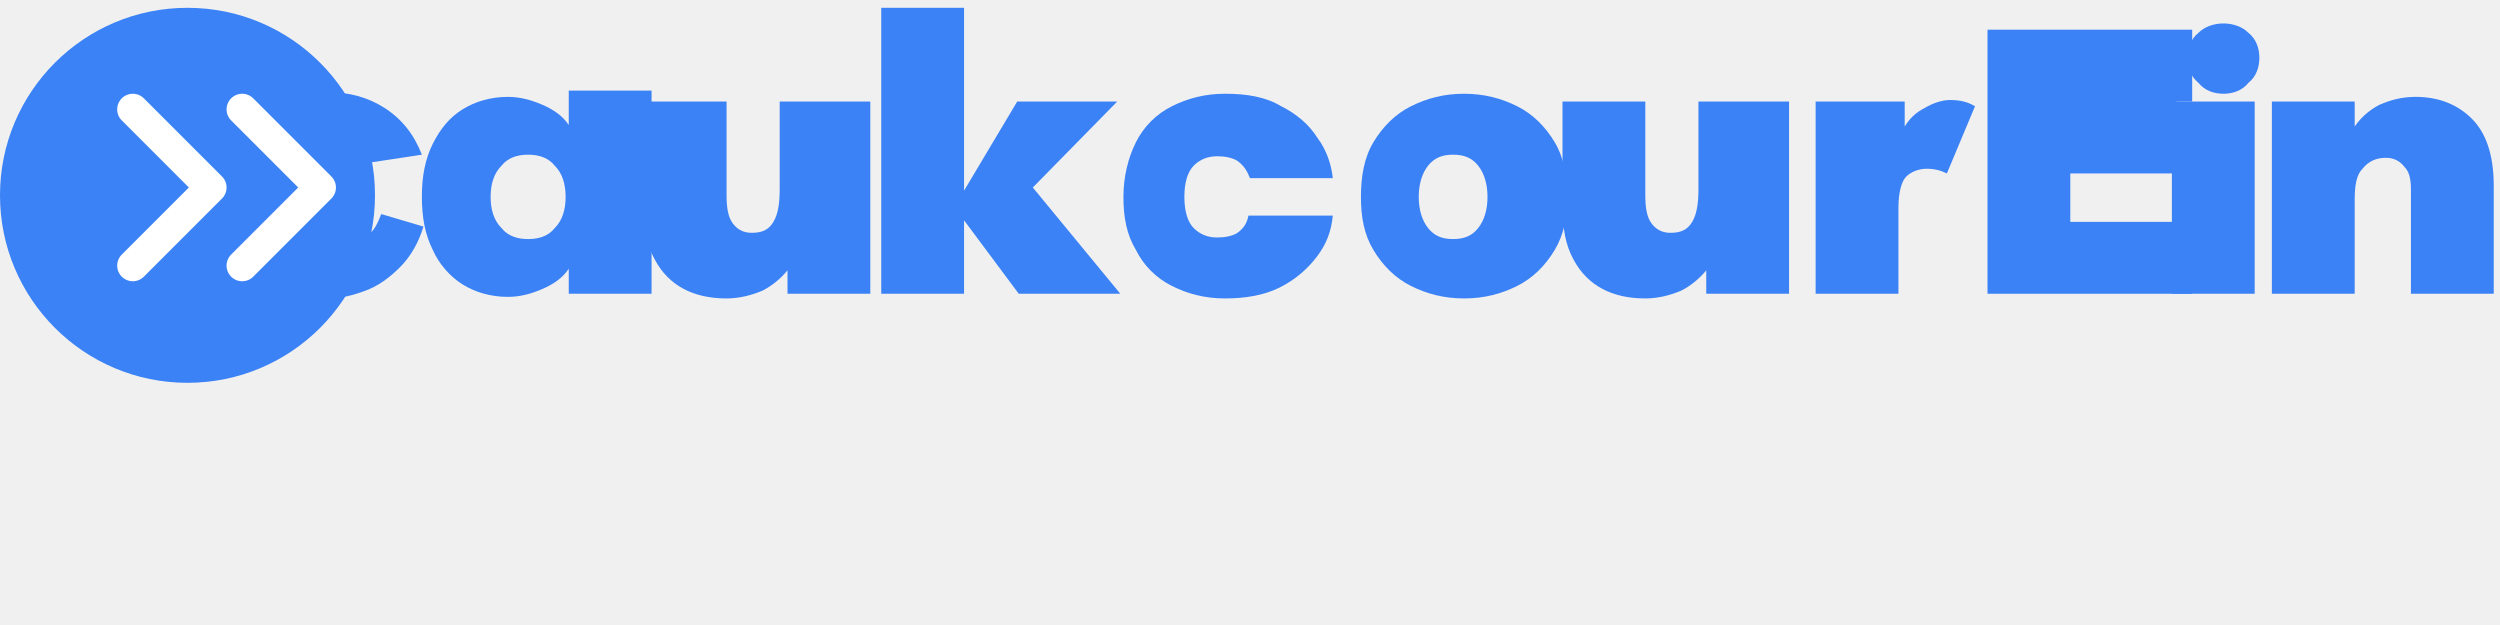
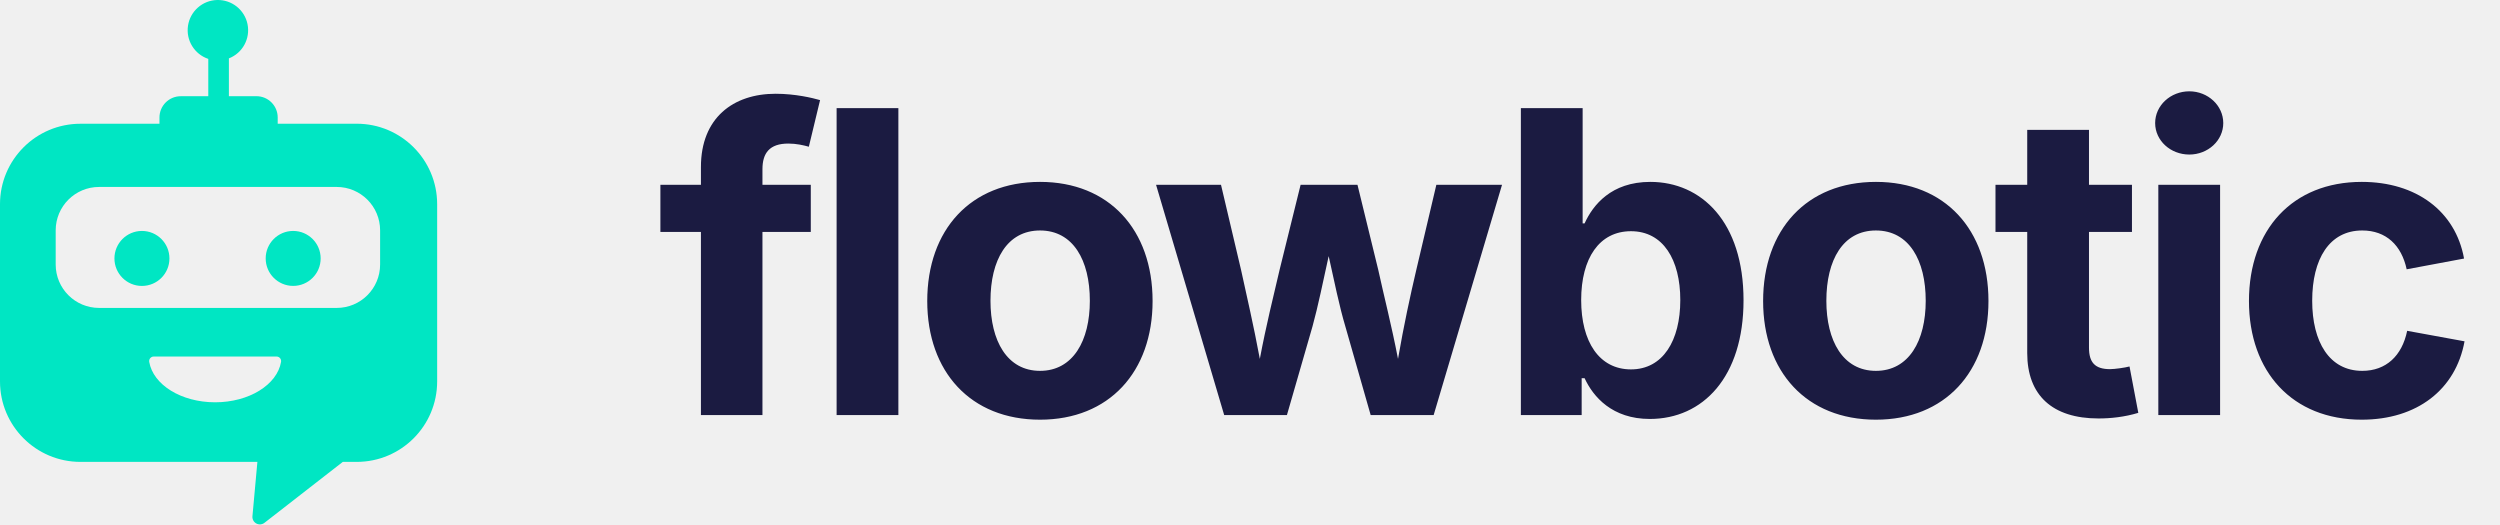
- <svg xmlns="http://www.w3.org/2000/svg" width="160" height="40" viewBox="0 0 160 40" fill="none">
-   <path d="M23.7 10.4C23.5 10.2 23.3 10 23 9.9C22.8 9.8 22.5 9.7 22.3 9.7C21.9 9.7 21.5 9.8 21.1 10C20.7 10.2 20.4 10.6 20.1 11C19.8 11.5 19.7 12 19.7 12.6C19.7 13.2 19.8 13.7 20.1 14.2C20.4 14.6 20.7 15 21.1 15.2C21.5 15.4 21.9 15.5 22.3 15.5C22.8 15.5 23.2 15.3 23.6 15C24 14.7 24.2 14.2 24.4 13.7L27.1 14.5C26.8 15.5 26.3 16.4 25.6 17.1C24.9 17.8 24.2 18.3 23.4 18.6C22.6 18.9 21.8 19.1 21 19.1C19.8 19.1 18.7 18.8 17.6 18.3C16.6 17.8 15.7 17 15.1 16C14.5 15 14.2 13.8 14.2 12.5C14.2 11.2 14.5 10 15.1 9C15.7 8 16.6 7.2 17.6 6.7C18.7 6.2 19.8 5.9 21 5.9C22.3 5.9 23.5 6.2 24.6 6.9C25.7 7.6 26.5 8.6 27 9.9L23.7 10.4Z" fill="#3B82F6" />
-   <path d="M41.7 5.8V18.8H36.4V17.2C36 17.8 35.4 18.2 34.7 18.5C34 18.8 33.3 19 32.5 19C31.4 19 30.4 18.7 29.6 18.2C28.8 17.7 28.1 16.9 27.7 16C27.2 15 27 13.9 27 12.6C27 11.3 27.2 10.2 27.7 9.2C28.2 8.2 28.8 7.5 29.6 7C30.4 6.5 31.4 6.2 32.5 6.2C33.3 6.2 34 6.4 34.7 6.7C35.4 7 36 7.4 36.4 8V5.8H41.7ZM36.2 12.6C36.2 11.8 36 11.1 35.5 10.6C35.1 10.1 34.5 9.9 33.8 9.9C33.1 9.9 32.5 10.1 32.1 10.6C31.6 11.1 31.4 11.8 31.4 12.6C31.4 13.4 31.6 14.1 32.1 14.6C32.5 15.1 33.1 15.3 33.8 15.3C34.5 15.3 35.1 15.1 35.5 14.6C36 14.1 36.2 13.4 36.2 12.6Z" fill="#3B82F6" />
-   <path d="M55.7 6.5V18.8H50.4V17.3C50 17.8 49.4 18.3 48.8 18.6C48.1 18.9 47.3 19.1 46.5 19.1C44.4 19.1 42.8 18.3 41.9 16.6C41.4 15.7 41.2 14.6 41.2 13.2V6.5H46.5V12.5C46.5 13.3 46.6 13.9 46.9 14.3C47.2 14.7 47.6 14.9 48.1 14.9C48.8 14.9 49.2 14.7 49.5 14.2C49.8 13.7 49.9 13 49.9 12.1V6.5H55.7Z" fill="#3B82F6" />
-   <path d="M66.1 12L71.7 18.8H65.2L61.7 14.1V18.8H56.4V0.5H61.7V12.2L65.1 6.5H71.5L66.1 12Z" fill="#3B82F6" />
-   <path d="M71.9 12.6C71.9 11.3 72.2 10.1 72.7 9.1C73.2 8.1 74 7.3 75 6.8C76 6.3 77.1 6 78.4 6C79.8 6 81 6.2 82 6.8C83 7.3 83.8 8 84.3 8.8C84.9 9.6 85.2 10.5 85.3 11.4H80C79.8 10.9 79.6 10.6 79.2 10.3C78.9 10.1 78.4 10 77.9 10C77.3 10 76.8 10.2 76.4 10.6C76 11 75.8 11.7 75.8 12.6C75.8 13.5 76 14.2 76.4 14.6C76.8 15 77.3 15.2 77.9 15.2C78.4 15.2 78.9 15.1 79.2 14.9C79.6 14.6 79.8 14.3 79.9 13.8H85.3C85.2 14.8 84.9 15.6 84.3 16.4C83.7 17.2 82.9 17.9 81.9 18.4C80.9 18.9 79.7 19.1 78.4 19.1C77.1 19.1 76 18.8 75 18.3C74 17.8 73.2 17 72.7 16C72.1 15 71.9 13.9 71.9 12.6Z" fill="#3B82F6" />
-   <path d="M100.3 12.6C100.3 13.9 100.1 15 99.5 16C98.9 17 98.1 17.8 97.1 18.3C96.1 18.8 95 19.1 93.7 19.1C92.4 19.1 91.3 18.8 90.3 18.3C89.3 17.8 88.5 17 87.9 16C87.3 15 87.1 13.9 87.1 12.6C87.1 11.3 87.3 10.1 87.9 9.1C88.5 8.1 89.3 7.3 90.3 6.8C91.3 6.3 92.4 6 93.7 6C95 6 96.1 6.3 97.1 6.8C98.1 7.3 98.9 8.1 99.5 9.1C100.1 10.1 100.3 11.3 100.3 12.6ZM95.2 12.6C95.2 11.8 95 11.1 94.6 10.6C94.2 10.1 93.7 9.9 93 9.9C92.3 9.9 91.8 10.1 91.4 10.6C91 11.1 90.8 11.8 90.8 12.6C90.8 13.4 91 14.1 91.4 14.6C91.8 15.1 92.3 15.3 93 15.3C93.7 15.3 94.2 15.1 94.6 14.6C95 14.1 95.2 13.4 95.2 12.6Z" fill="#3B82F6" />
-   <path d="M114.5 6.5V18.8H109.2V17.3C108.8 17.8 108.2 18.3 107.6 18.6C106.9 18.9 106.1 19.1 105.3 19.1C103.2 19.1 101.6 18.3 100.7 16.6C100.2 15.7 100 14.6 100 13.2V6.5H105.3V12.5C105.3 13.3 105.4 13.9 105.7 14.3C106 14.7 106.4 14.9 106.9 14.9C107.6 14.9 108 14.7 108.3 14.2C108.6 13.7 108.7 13 108.7 12.1V6.5H114.5Z" fill="#3B82F6" />
-   <path d="M116.2 6.5H121.9V8.1C122.2 7.6 122.6 7.2 123.2 6.9C123.7 6.6 124.3 6.4 124.8 6.4C125.4 6.4 125.9 6.5 126.4 6.8L124.6 11.1C124.2 10.9 123.8 10.8 123.3 10.8C122.8 10.8 122.3 11 122 11.3C121.7 11.6 121.5 12.3 121.5 13.3V18.8H116.2V6.5Z" fill="#3B82F6" />
-   <path d="M139.3 6.5V11.1H132.5V14.2H140.3V18.8H127.2V1.9H140.3V6.5H139.3Z" fill="#3B82F6" />
-   <path d="M144.6 3.7C144.6 4.3 144.4 4.9 143.9 5.3C143.5 5.8 142.9 6 142.3 6C141.7 6 141.1 5.8 140.7 5.3C140.2 4.9 140 4.3 140 3.7C140 3.1 140.2 2.5 140.7 2.1C141.1 1.7 141.7 1.5 142.3 1.5C142.9 1.5 143.5 1.7 143.9 2.1C144.4 2.5 144.6 3.1 144.6 3.7ZM144.3 6.5V18.8H139V6.5H144.3Z" fill="#3B82F6" />
-   <path d="M159.6 11.9V18.8H154.3V12.1C154.3 11.5 154.2 11 153.9 10.7C153.6 10.3 153.2 10.1 152.7 10.1C152.1 10.1 151.6 10.3 151.2 10.8C150.8 11.2 150.7 11.9 150.7 12.8V18.8H145.4V6.5H150.7V8.1C151.1 7.5 151.7 7 152.3 6.7C153 6.4 153.7 6.2 154.6 6.2C156.1 6.2 157.3 6.7 158.2 7.6C159.1 8.5 159.6 9.9 159.6 11.9Z" fill="#3B82F6" />
-   <circle cx="12" cy="12.5" r="12" fill="#3B82F6" />
-   <path d="M8.5 17L13.5 12L8.5 7" stroke="white" stroke-width="2" stroke-linecap="round" stroke-linejoin="round" />
-   <path d="M15.5 17L20.5 12L15.5 7" stroke="white" stroke-width="2" stroke-linecap="round" stroke-linejoin="round" />
+ <svg xmlns="http://www.w3.org/2000/svg" width="160" height="33.563" viewBox="0 0 160 33.563">
+   <defs>
+     <clipPath id="clip-path">
+       <rect id="Rechteck_546" data-name="Rechteck 546" width="27.978" height="33.563" transform="translate(0 0)" fill="#00e6c3" />
+     </clipPath>
+   </defs>
+   <g id="Gruppe_1457" data-name="Gruppe 1457" transform="translate(-156 -38.437)">
+     <g id="Gruppe_13" data-name="Gruppe 13" transform="translate(2 -16)">
+       <text id="flowbotic" transform="translate(196 81)" fill="#1b1b41" font-size="27" font-family="Inter-Bold, Inter" font-weight="700" letter-spacing="-0.033em">
+         <tspan x="0" y="0">flowbotic</tspan>
+       </text>
+     </g>
+     <g id="Gruppe_1358" data-name="Gruppe 1358" transform="translate(156 38.437)">
+       <g id="Gruppe_1357" data-name="Gruppe 1357" clip-path="url(#clip-path)">
+         <path id="Pfad_705" data-name="Pfad 705" d="M22.83,7.918H17.773v-.4a1.362,1.362,0,0,0-1.362-1.362H14.649V3.737a1.935,1.935,0,1,0-1.319.032V6.158H11.568A1.362,1.362,0,0,0,10.206,7.52v.4H5.149A5.148,5.148,0,0,0,0,13.066V24.413a5.148,5.148,0,0,0,5.149,5.148H16.473l-.317,3.48a.478.478,0,0,0,.769.42l5.014-3.9h.891a5.148,5.148,0,0,0,5.148-5.148V13.066A5.148,5.148,0,0,0,22.83,7.918M9.551,23.162a.292.292,0,0,1,.287-.344H17.7a.292.292,0,0,1,.287.344c-.247,1.456-2.041,2.585-4.219,2.585S9.8,24.618,9.551,23.162M24.327,16.93a2.777,2.777,0,0,1-2.778,2.777H6.341A2.777,2.777,0,0,1,3.564,16.93V14.743a2.777,2.777,0,0,1,2.777-2.778H21.549a2.778,2.778,0,0,1,2.778,2.778Zm-13.483-.39a1.76,1.76,0,1,1-1.76-1.76,1.76,1.76,0,0,1,1.76,1.76m9.678,0a1.759,1.759,0,1,1-1.76-1.76,1.76,1.76,0,0,1,1.76,1.76" fill="#00e6c3" />
+       </g>
+     </g>
+   </g>
</svg>
